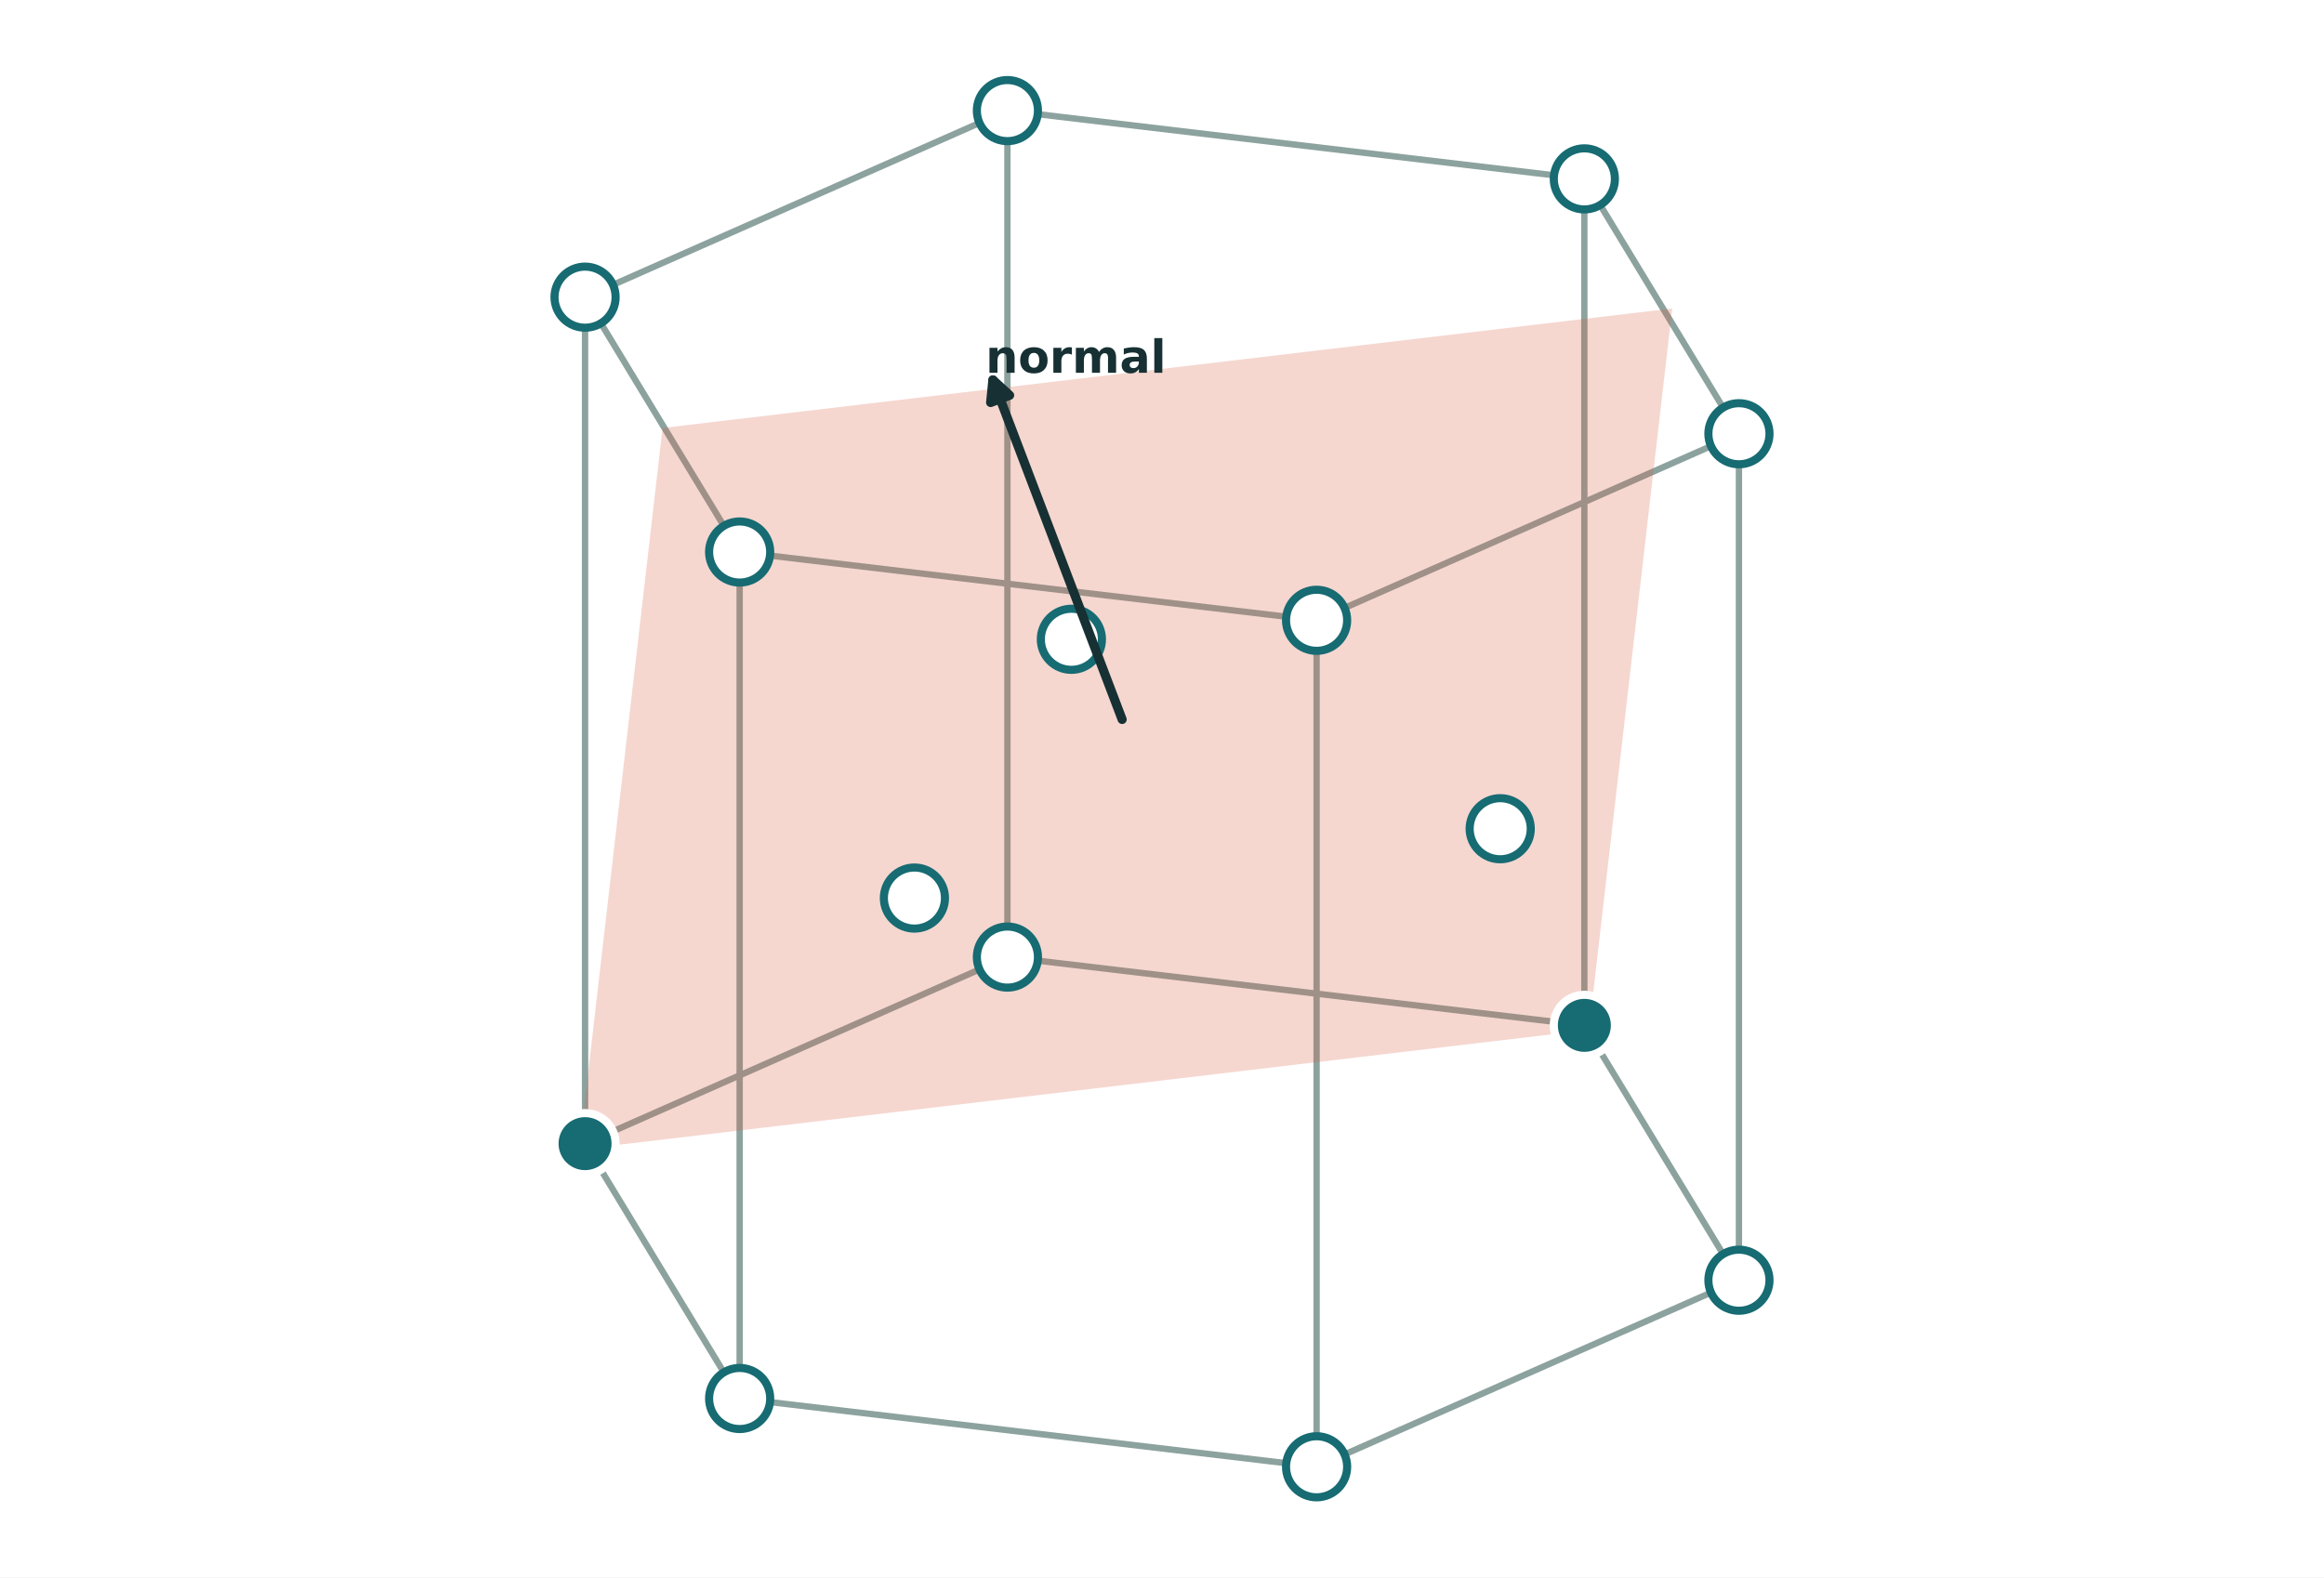
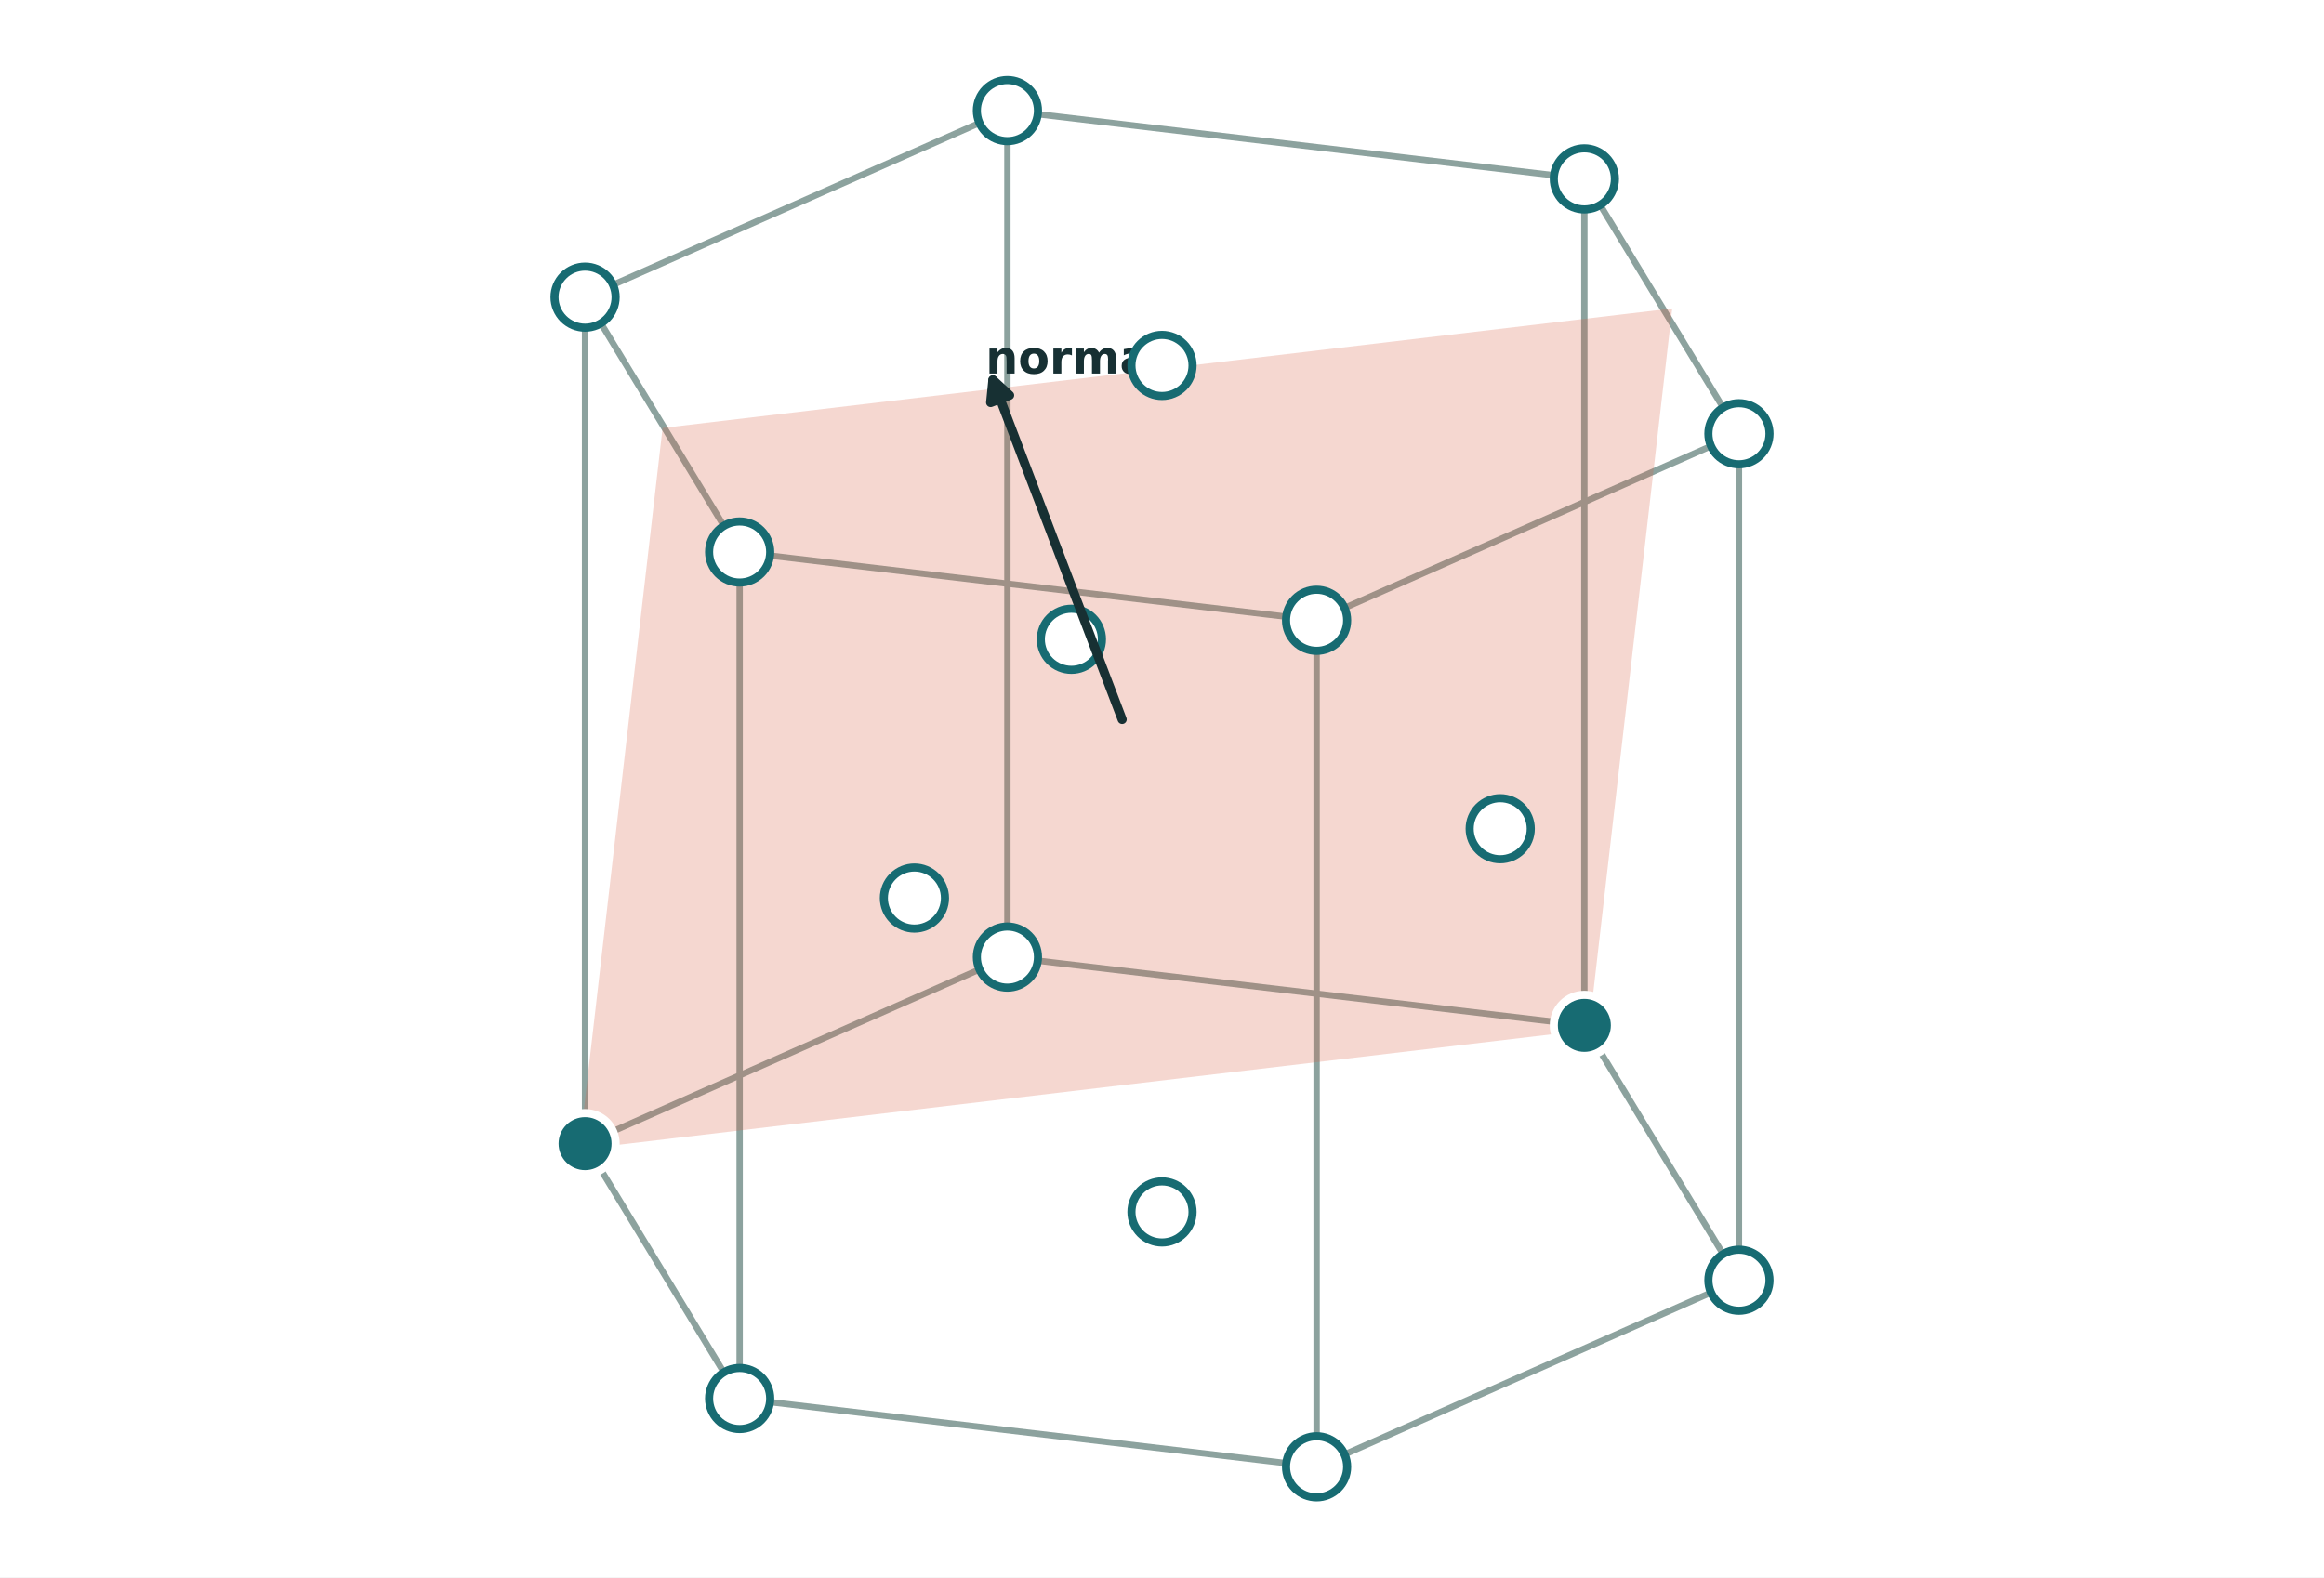
<svg xmlns="http://www.w3.org/2000/svg" xmlns:xlink="http://www.w3.org/1999/xlink" width="457.92pt" height="310.896pt" viewBox="0 0 457.92 310.896" version="1.1">
  <defs>
    <style type="text/css">*{stroke-linejoin: round; stroke-linecap: butt}</style>
  </defs>
  <g id="figure_1">
    <g id="patch_1">
      <path d="M 0 310.896 L 457.92 310.896 L 457.92 0 L 0 0 z " style="fill: #ffffff" />
    </g>
    <g id="axes_1">
      <g id="line2d_1">
-         <path d="M 312.179 202.096 L 198.5 188.637 " clip-path="url(#pc4c72e6c8c)" style="fill: none; stroke: #8ca29e; stroke-width: 1.25; stroke-linecap: square" />
+         <path d="M 312.179 202.096 L 198.5 188.637 " clip-path="url(#pd591c54c0f)" style="fill: none; stroke: #8ca29e; stroke-width: 1.25; stroke-linecap: square" />
      </g>
      <g id="line2d_2">
-         <path d="M 198.5 188.637 L 115.28 225.408 " clip-path="url(#pc4c72e6c8c)" style="fill: none; stroke: #8ca29e; stroke-width: 1.25; stroke-linecap: square" />
+         <path d="M 198.5 188.637 L 115.28 225.408 " clip-path="url(#pd591c54c0f)" style="fill: none; stroke: #8ca29e; stroke-width: 1.25; stroke-linecap: square" />
      </g>
      <g id="line2d_3">
-         <path d="M 115.28 225.408 L 145.741 275.639 " clip-path="url(#pc4c72e6c8c)" style="fill: none; stroke: #8ca29e; stroke-width: 1.25; stroke-linecap: square" />
+         <path d="M 115.28 225.408 L 145.741 275.639 " clip-path="url(#pd591c54c0f)" style="fill: none; stroke: #8ca29e; stroke-width: 1.25; stroke-linecap: square" />
      </g>
      <g id="line2d_4">
-         <path d="M 145.741 275.639 L 259.42 289.098 " clip-path="url(#pc4c72e6c8c)" style="fill: none; stroke: #8ca29e; stroke-width: 1.25; stroke-linecap: square" />
+         <path d="M 145.741 275.639 L 259.42 289.098 " clip-path="url(#pd591c54c0f)" style="fill: none; stroke: #8ca29e; stroke-width: 1.25; stroke-linecap: square" />
      </g>
      <g id="line2d_5">
-         <path d="M 259.42 289.098 L 342.64 252.327 " clip-path="url(#pc4c72e6c8c)" style="fill: none; stroke: #8ca29e; stroke-width: 1.25; stroke-linecap: square" />
+         <path d="M 259.42 289.098 L 342.64 252.327 " clip-path="url(#pd591c54c0f)" style="fill: none; stroke: #8ca29e; stroke-width: 1.25; stroke-linecap: square" />
      </g>
      <g id="line2d_6">
-         <path d="M 342.64 252.327 L 312.179 202.096 " clip-path="url(#pc4c72e6c8c)" style="fill: none; stroke: #8ca29e; stroke-width: 1.25; stroke-linecap: square" />
+         <path d="M 342.64 252.327 L 312.179 202.096 " clip-path="url(#pd591c54c0f)" style="fill: none; stroke: #8ca29e; stroke-width: 1.25; stroke-linecap: square" />
      </g>
      <g id="line2d_7">
-         <path d="M 312.179 35.257 L 198.5 21.798 " clip-path="url(#pc4c72e6c8c)" style="fill: none; stroke: #8ca29e; stroke-width: 1.25; stroke-linecap: square" />
+         <path d="M 312.179 35.257 L 198.5 21.798 " clip-path="url(#pd591c54c0f)" style="fill: none; stroke: #8ca29e; stroke-width: 1.25; stroke-linecap: square" />
      </g>
      <g id="line2d_8">
-         <path d="M 198.5 21.798 L 115.28 58.569 " clip-path="url(#pc4c72e6c8c)" style="fill: none; stroke: #8ca29e; stroke-width: 1.25; stroke-linecap: square" />
+         <path d="M 198.5 21.798 L 115.28 58.569 " clip-path="url(#pd591c54c0f)" style="fill: none; stroke: #8ca29e; stroke-width: 1.25; stroke-linecap: square" />
      </g>
      <g id="line2d_9">
-         <path d="M 115.28 58.569 L 145.741 108.8 " clip-path="url(#pc4c72e6c8c)" style="fill: none; stroke: #8ca29e; stroke-width: 1.25; stroke-linecap: square" />
+         <path d="M 115.28 58.569 L 145.741 108.8 " clip-path="url(#pd591c54c0f)" style="fill: none; stroke: #8ca29e; stroke-width: 1.25; stroke-linecap: square" />
      </g>
      <g id="line2d_10">
-         <path d="M 145.741 108.8 L 259.42 122.259 " clip-path="url(#pc4c72e6c8c)" style="fill: none; stroke: #8ca29e; stroke-width: 1.25; stroke-linecap: square" />
+         <path d="M 145.741 108.8 L 259.42 122.259 " clip-path="url(#pd591c54c0f)" style="fill: none; stroke: #8ca29e; stroke-width: 1.25; stroke-linecap: square" />
      </g>
      <g id="line2d_11">
-         <path d="M 259.42 122.259 L 342.64 85.488 " clip-path="url(#pc4c72e6c8c)" style="fill: none; stroke: #8ca29e; stroke-width: 1.25; stroke-linecap: square" />
+         <path d="M 259.42 122.259 L 342.64 85.488 " clip-path="url(#pd591c54c0f)" style="fill: none; stroke: #8ca29e; stroke-width: 1.25; stroke-linecap: square" />
      </g>
      <g id="line2d_12">
-         <path d="M 342.64 85.488 L 312.179 35.257 " clip-path="url(#pc4c72e6c8c)" style="fill: none; stroke: #8ca29e; stroke-width: 1.25; stroke-linecap: square" />
+         <path d="M 342.64 85.488 L 312.179 35.257 " clip-path="url(#pd591c54c0f)" style="fill: none; stroke: #8ca29e; stroke-width: 1.25; stroke-linecap: square" />
      </g>
      <g id="line2d_13">
-         <path d="M 312.179 202.096 L 312.179 35.257 " clip-path="url(#pc4c72e6c8c)" style="fill: none; stroke: #8ca29e; stroke-width: 1.25; stroke-linecap: square" />
+         <path d="M 312.179 202.096 L 312.179 35.257 " clip-path="url(#pd591c54c0f)" style="fill: none; stroke: #8ca29e; stroke-width: 1.25; stroke-linecap: square" />
      </g>
      <g id="line2d_14">
-         <path d="M 198.5 188.637 L 198.5 21.798 " clip-path="url(#pc4c72e6c8c)" style="fill: none; stroke: #8ca29e; stroke-width: 1.25; stroke-linecap: square" />
+         <path d="M 198.5 188.637 L 198.5 21.798 " clip-path="url(#pd591c54c0f)" style="fill: none; stroke: #8ca29e; stroke-width: 1.25; stroke-linecap: square" />
      </g>
      <g id="line2d_15">
-         <path d="M 115.28 225.408 L 115.28 58.569 " clip-path="url(#pc4c72e6c8c)" style="fill: none; stroke: #8ca29e; stroke-width: 1.25; stroke-linecap: square" />
+         <path d="M 115.28 225.408 L 115.28 58.569 " clip-path="url(#pd591c54c0f)" style="fill: none; stroke: #8ca29e; stroke-width: 1.25; stroke-linecap: square" />
      </g>
      <g id="line2d_16">
-         <path d="M 145.741 275.639 L 145.741 108.8 " clip-path="url(#pc4c72e6c8c)" style="fill: none; stroke: #8ca29e; stroke-width: 1.25; stroke-linecap: square" />
+         <path d="M 145.741 275.639 L 145.741 108.8 " clip-path="url(#pd591c54c0f)" style="fill: none; stroke: #8ca29e; stroke-width: 1.25; stroke-linecap: square" />
      </g>
      <g id="line2d_17">
-         <path d="M 259.42 289.098 L 259.42 122.259 " clip-path="url(#pc4c72e6c8c)" style="fill: none; stroke: #8ca29e; stroke-width: 1.25; stroke-linecap: square" />
+         <path d="M 259.42 289.098 L 259.42 122.259 " clip-path="url(#pd591c54c0f)" style="fill: none; stroke: #8ca29e; stroke-width: 1.25; stroke-linecap: square" />
      </g>
      <g id="line2d_18">
-         <path d="M 342.64 252.327 L 342.64 85.488 " clip-path="url(#pc4c72e6c8c)" style="fill: none; stroke: #8ca29e; stroke-width: 1.25; stroke-linecap: square" />
+         <path d="M 342.64 252.327 L 342.64 85.488 " clip-path="url(#pd591c54c0f)" style="fill: none; stroke: #8ca29e; stroke-width: 1.25; stroke-linecap: square" />
      </g>
      <g id="patch_2">
-         <path d="M 131.459 85.249 L 328.358 61.937 L 312.179 202.096 L 115.28 225.408 z " clip-path="url(#pc4c72e6c8c)" style="fill: #d85f45; opacity: 0.25; stroke: #d85f45; stroke-width: 2; stroke-linejoin: miter" />
+         <path d="M 131.459 85.249 L 328.358 61.937 L 312.179 202.096 L 115.28 225.408 z " clip-path="url(#pd591c54c0f)" style="fill: #d85f45; opacity: 0.25; stroke: #d85f45; stroke-width: 2; stroke-linejoin: miter" />
      </g>
      <g id="text_1">
-         <text style="font-weight: 700; font-size: 9px; font-family: 'DejaVu Sans'; text-anchor: start; fill: #173033" x="194.215" y="73.474" transform="rotate(-0 194.2145 73.47408)">  normal</text>
+         <text style="font-weight: 700; font-size: 9px; font-family: 'DejaVu Sans'; text-anchor: start; fill: #173033" x="194.215" y="73.619" transform="rotate(-0 194.2145 73.61928)">  normal</text>
      </g>
      <g id="PathCollection_1">
        <defs>
-           <path id="m67976c68a7" d="M 0 6.021 C 1.597 6.021 3.128 5.386 4.257 4.257 C 5.386 3.128 6.021 1.597 6.021 0 C 6.021 -1.597 5.386 -3.128 4.257 -4.257 C 3.128 -5.386 1.597 -6.021 0 -6.021 C -1.597 -6.021 -3.128 -5.386 -4.257 -4.257 C -5.386 -3.128 -6.021 -1.597 -6.021 0 C -6.021 1.597 -5.386 3.128 -4.257 4.257 C -3.128 5.386 -1.597 6.021 0 6.021 z " style="stroke: #ffffff; stroke-width: 1.6" />
+           <path id="mc8e61d9d1f" d="M 0 6.021 C 1.597 6.021 3.128 5.386 4.257 4.257 C 5.386 3.128 6.021 1.597 6.021 0 C 6.021 -1.597 5.386 -3.128 4.257 -4.257 C 3.128 -5.386 1.597 -6.021 0 -6.021 C -1.597 -6.021 -3.128 -5.386 -4.257 -4.257 C -5.386 -3.128 -6.021 -1.597 -6.021 0 C -6.021 1.597 -5.386 3.128 -4.257 4.257 C -3.128 5.386 -1.597 6.021 0 6.021 z " style="stroke: #ffffff; stroke-width: 1.6" />
        </defs>
-         <g clip-path="url(#pc4c72e6c8c)">
-           <use xlink:href="#m67976c68a7" x="312.179" y="202.096" style="fill: #176b72; stroke: #ffffff; stroke-width: 1.6" />
+         <g clip-path="url(#pd591c54c0f)">
+           <use xlink:href="#mc8e61d9d1f" x="312.179" y="202.096" style="fill: #176b72; stroke: #ffffff; stroke-width: 1.6" />
        </g>
      </g>
      <g id="PathCollection_2">
        <defs>
-           <path id="m2f9499620f" d="M 0 6.021 C 1.597 6.021 3.128 5.386 4.257 4.257 C 5.386 3.128 6.021 1.597 6.021 0 C 6.021 -1.597 5.386 -3.128 4.257 -4.257 C 3.128 -5.386 1.597 -6.021 0 -6.021 C -1.597 -6.021 -3.128 -5.386 -4.257 -4.257 C -5.386 -3.128 -6.021 -1.597 -6.021 0 C -6.021 1.597 -5.386 3.128 -4.257 4.257 C -3.128 5.386 -1.597 6.021 0 6.021 z " style="stroke: #176b72; stroke-width: 1.6" />
+           <path id="mda5c548ac4" d="M 0 6.021 C 1.597 6.021 3.128 5.386 4.257 4.257 C 5.386 3.128 6.021 1.597 6.021 0 C 6.021 -1.597 5.386 -3.128 4.257 -4.257 C 3.128 -5.386 1.597 -6.021 0 -6.021 C -1.597 -6.021 -3.128 -5.386 -4.257 -4.257 C -5.386 -3.128 -6.021 -1.597 -6.021 0 C -6.021 1.597 -5.386 3.128 -4.257 4.257 C -3.128 5.386 -1.597 6.021 0 6.021 z " style="stroke: #176b72; stroke-width: 1.6" />
        </defs>
-         <g clip-path="url(#pc4c72e6c8c)">
-           <use xlink:href="#m2f9499620f" x="198.5" y="188.637" style="fill: #ffffff; stroke: #176b72; stroke-width: 1.6" />
+         <g clip-path="url(#pd591c54c0f)">
+           <use xlink:href="#mda5c548ac4" x="198.5" y="188.637" style="fill: #ffffff; stroke: #176b72; stroke-width: 1.6" />
        </g>
      </g>
      <g id="PathCollection_3">
-         <g clip-path="url(#pc4c72e6c8c)">
-           <use xlink:href="#m67976c68a7" x="115.28" y="225.408" style="fill: #176b72; stroke: #ffffff; stroke-width: 1.6" />
+         <g clip-path="url(#pd591c54c0f)">
+           <use xlink:href="#mc8e61d9d1f" x="115.28" y="225.408" style="fill: #176b72; stroke: #ffffff; stroke-width: 1.6" />
        </g>
      </g>
      <g id="PathCollection_4">
-         <g clip-path="url(#pc4c72e6c8c)">
-           <use xlink:href="#m2f9499620f" x="145.741" y="275.639" style="fill: #ffffff; stroke: #176b72; stroke-width: 1.6" />
+         <g clip-path="url(#pd591c54c0f)">
+           <use xlink:href="#mda5c548ac4" x="145.741" y="275.639" style="fill: #ffffff; stroke: #176b72; stroke-width: 1.6" />
        </g>
      </g>
      <g id="PathCollection_5">
-         <g clip-path="url(#pc4c72e6c8c)">
-           <use xlink:href="#m2f9499620f" x="259.42" y="289.098" style="fill: #ffffff; stroke: #176b72; stroke-width: 1.6" />
+         <g clip-path="url(#pd591c54c0f)">
+           <use xlink:href="#mda5c548ac4" x="259.42" y="289.098" style="fill: #ffffff; stroke: #176b72; stroke-width: 1.6" />
        </g>
      </g>
      <g id="PathCollection_6">
-         <g clip-path="url(#pc4c72e6c8c)">
-           <use xlink:href="#m2f9499620f" x="342.64" y="252.327" style="fill: #ffffff; stroke: #176b72; stroke-width: 1.6" />
+         <g clip-path="url(#pd591c54c0f)">
+           <use xlink:href="#mda5c548ac4" x="342.64" y="252.327" style="fill: #ffffff; stroke: #176b72; stroke-width: 1.6" />
        </g>
      </g>
      <g id="PathCollection_7">
-         <g clip-path="url(#pc4c72e6c8c)">
-           <use xlink:href="#m2f9499620f" x="312.179" y="35.257" style="fill: #ffffff; stroke: #176b72; stroke-width: 1.6" />
+         <g clip-path="url(#pd591c54c0f)">
+           <use xlink:href="#mda5c548ac4" x="312.179" y="35.257" style="fill: #ffffff; stroke: #176b72; stroke-width: 1.6" />
        </g>
      </g>
      <g id="PathCollection_8">
-         <g clip-path="url(#pc4c72e6c8c)">
-           <use xlink:href="#m2f9499620f" x="198.5" y="21.798" style="fill: #ffffff; stroke: #176b72; stroke-width: 1.6" />
+         <g clip-path="url(#pd591c54c0f)">
+           <use xlink:href="#mda5c548ac4" x="198.5" y="21.798" style="fill: #ffffff; stroke: #176b72; stroke-width: 1.6" />
        </g>
      </g>
      <g id="PathCollection_9">
-         <g clip-path="url(#pc4c72e6c8c)">
-           <use xlink:href="#m2f9499620f" x="115.28" y="58.569" style="fill: #ffffff; stroke: #176b72; stroke-width: 1.6" />
+         <g clip-path="url(#pd591c54c0f)">
+           <use xlink:href="#mda5c548ac4" x="115.28" y="58.569" style="fill: #ffffff; stroke: #176b72; stroke-width: 1.6" />
        </g>
      </g>
      <g id="PathCollection_10">
-         <g clip-path="url(#pc4c72e6c8c)">
-           <use xlink:href="#m2f9499620f" x="145.741" y="108.8" style="fill: #ffffff; stroke: #176b72; stroke-width: 1.6" />
+         <g clip-path="url(#pd591c54c0f)">
+           <use xlink:href="#mda5c548ac4" x="145.741" y="108.8" style="fill: #ffffff; stroke: #176b72; stroke-width: 1.6" />
        </g>
      </g>
      <g id="PathCollection_11">
-         <g clip-path="url(#pc4c72e6c8c)">
-           <use xlink:href="#m2f9499620f" x="259.42" y="122.259" style="fill: #ffffff; stroke: #176b72; stroke-width: 1.6" />
+         <g clip-path="url(#pd591c54c0f)">
+           <use xlink:href="#mda5c548ac4" x="259.42" y="122.259" style="fill: #ffffff; stroke: #176b72; stroke-width: 1.6" />
        </g>
      </g>
      <g id="PathCollection_12">
-         <g clip-path="url(#pc4c72e6c8c)">
-           <use xlink:href="#m2f9499620f" x="342.64" y="85.488" style="fill: #ffffff; stroke: #176b72; stroke-width: 1.6" />
+         <g clip-path="url(#pd591c54c0f)">
+           <use xlink:href="#mda5c548ac4" x="342.64" y="85.488" style="fill: #ffffff; stroke: #176b72; stroke-width: 1.6" />
        </g>
      </g>
      <g id="PathCollection_13">
-         <g clip-path="url(#pc4c72e6c8c)">
-           <use xlink:href="#m2f9499620f" x="211.104" y="126.003" style="fill: #ffffff; stroke: #176b72; stroke-width: 1.6" />
+         <g clip-path="url(#pd591c54c0f)">
+           <use xlink:href="#mda5c548ac4" x="228.96" y="238.867" style="fill: #ffffff; stroke: #176b72; stroke-width: 1.6" />
        </g>
      </g>
      <g id="PathCollection_14">
-         <g clip-path="url(#pc4c72e6c8c)">
-           <use xlink:href="#m2f9499620f" x="180.176" y="177.004" style="fill: #ffffff; stroke: #176b72; stroke-width: 1.6" />
+         <g clip-path="url(#pd591c54c0f)">
+           <use xlink:href="#mda5c548ac4" x="228.96" y="72.029" style="fill: #ffffff; stroke: #176b72; stroke-width: 1.6" />
        </g>
      </g>
      <g id="PathCollection_15">
-         <g clip-path="url(#pc4c72e6c8c)">
-           <use xlink:href="#m2f9499620f" x="295.6" y="163.338" style="fill: #ffffff; stroke: #176b72; stroke-width: 1.6" />
+         <g clip-path="url(#pd591c54c0f)">
+           <use xlink:href="#mda5c548ac4" x="211.104" y="126.003" style="fill: #ffffff; stroke: #176b72; stroke-width: 1.6" />
+         </g>
+       </g>
+       <g id="PathCollection_16">
+         <g clip-path="url(#pd591c54c0f)">
+           <use xlink:href="#mda5c548ac4" x="180.176" y="177.004" style="fill: #ffffff; stroke: #176b72; stroke-width: 1.6" />
+         </g>
+       </g>
+       <g id="PathCollection_17">
+         <g clip-path="url(#pd591c54c0f)">
+           <use xlink:href="#mda5c548ac4" x="295.6" y="163.338" style="fill: #ffffff; stroke: #176b72; stroke-width: 1.6" />
        </g>
      </g>
      <g id="patch_3">
        <path d="M 221.106 141.8 Q 208.016 107.402 195.641 74.884 " style="fill: none; stroke: #173033; stroke-width: 1.8; stroke-linecap: round" />
        <path d="M 195.195 79.334 L 195.641 74.884 L 198.933 77.911 z " style="fill: #173033; stroke: #173033; stroke-width: 1.8; stroke-linecap: round" />
      </g>
    </g>
  </g>
  <defs>
-     <clipPath id="pc4c72e6c8c">
+     <clipPath id="pd591c54c0f">
      <rect x="5.76" y="5.76" width="446.4" height="299.376" />
    </clipPath>
  </defs>
</svg>
